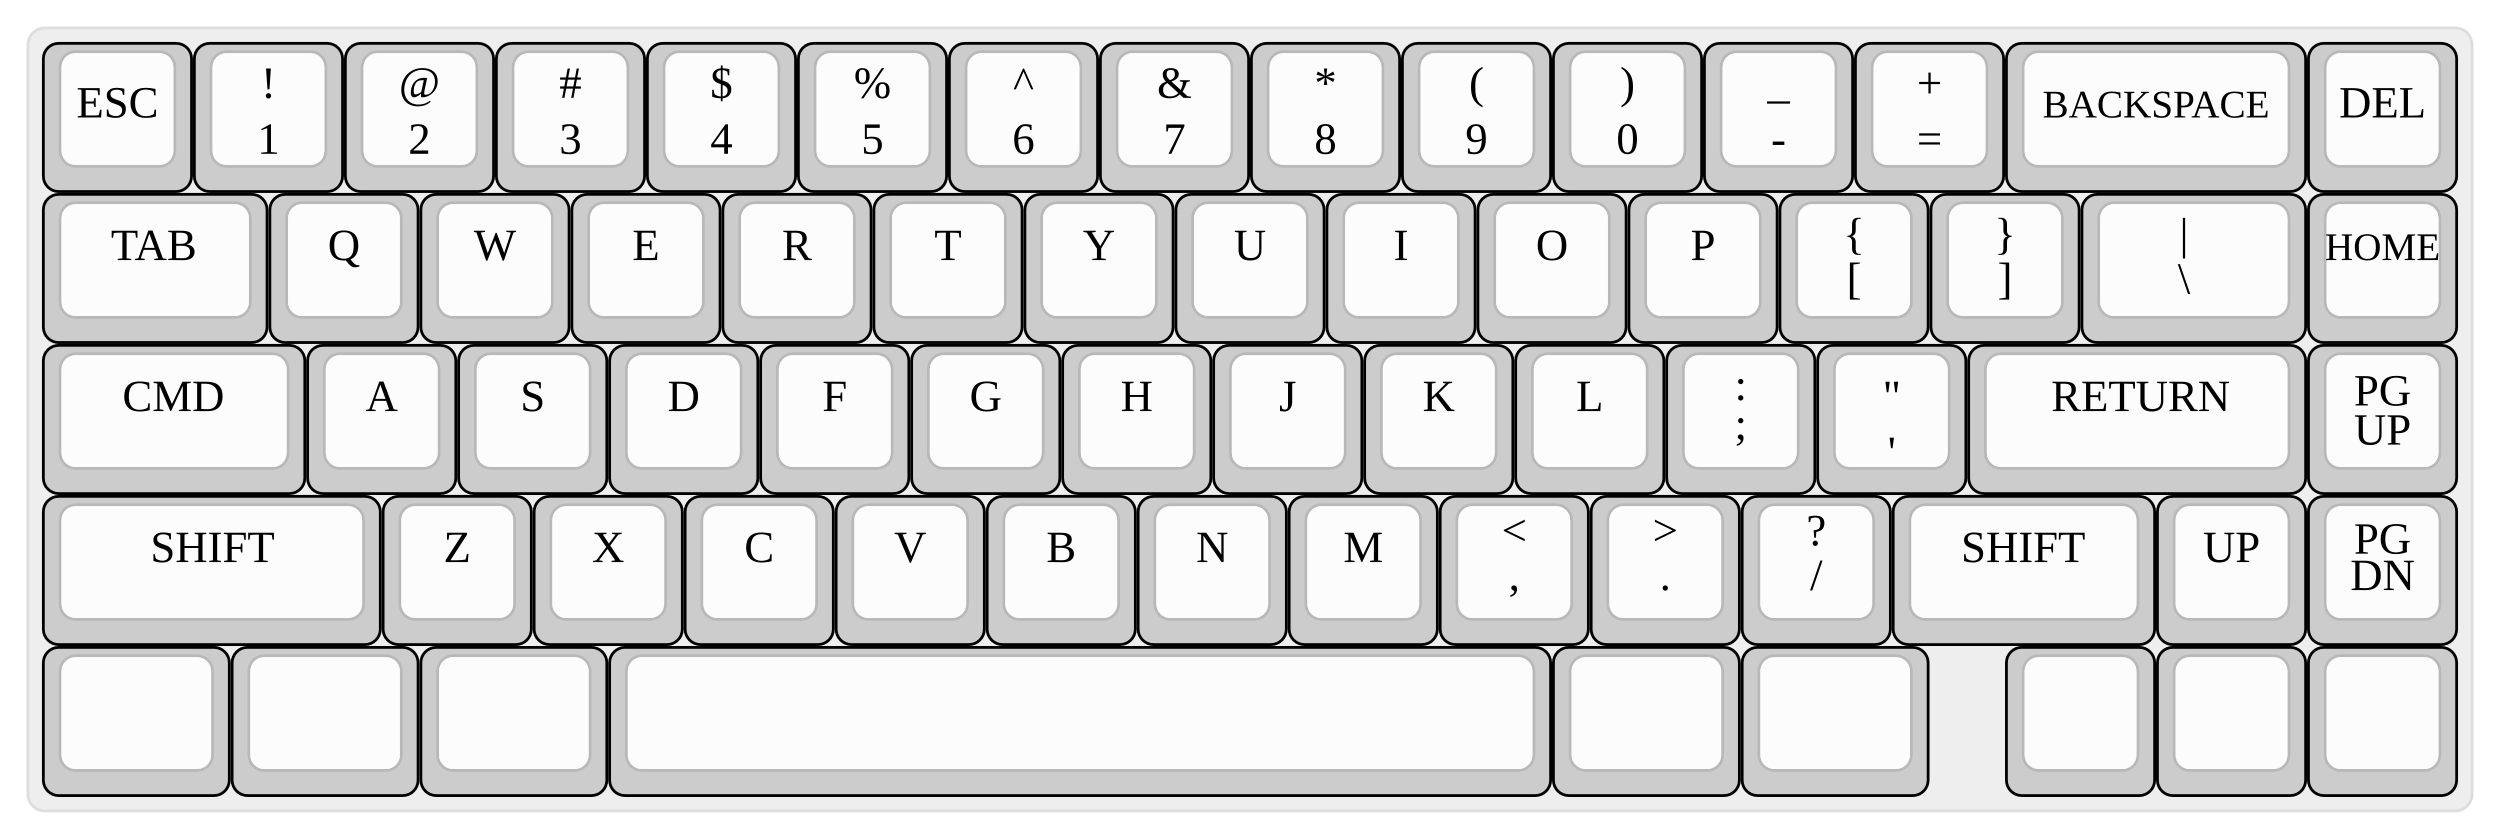
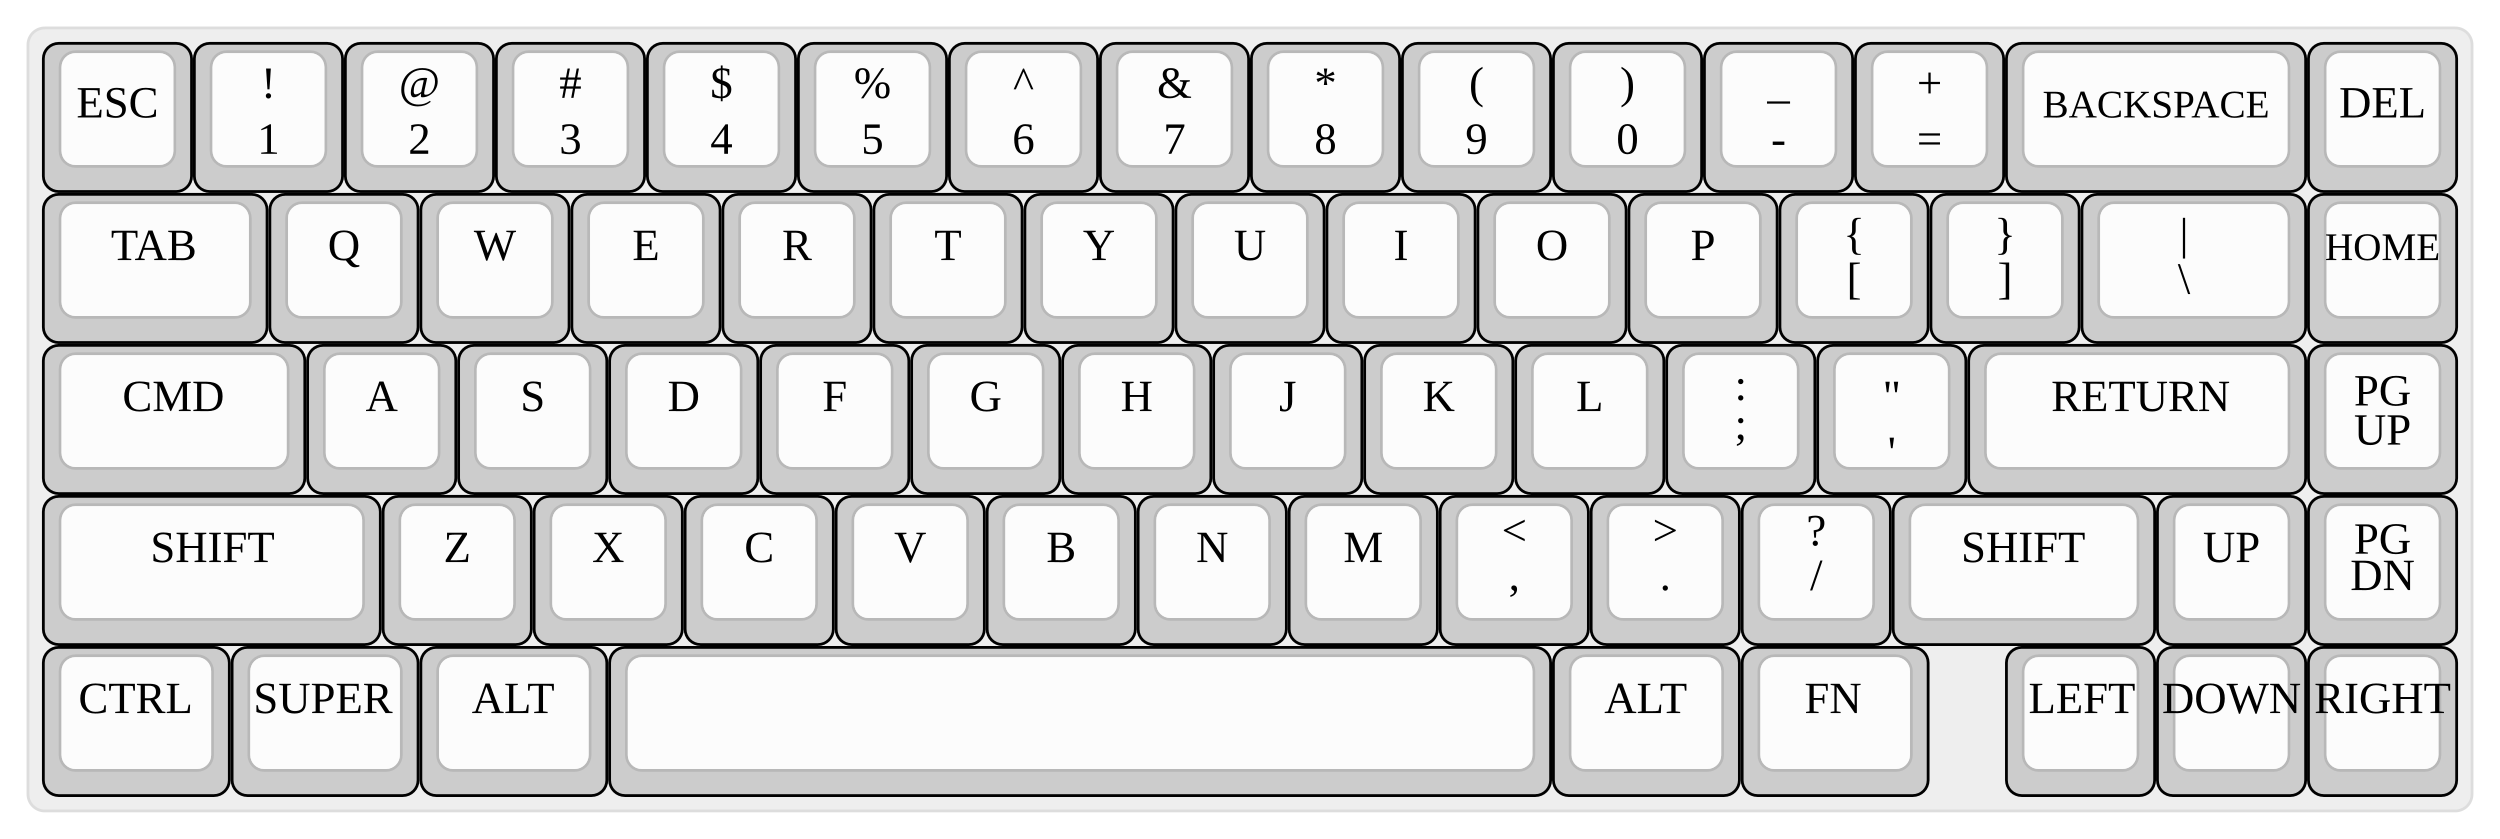
<svg xmlns="http://www.w3.org/2000/svg" xmlns:xlink="http://www.w3.org/1999/xlink" width="894px" height="300px" viewBox="0 0 894 300">
  <style type="text/css">
    .keycap .border { stroke: black; stroke-width: 2; }
    .keycap .inner.border { stroke: rgba(0,0,0,.1); }
    </style>
  <defs>
    <linearGradient id="DCS">
      <stop offset="0%" stop-color="black" stop-opacity="0" />
      <stop offset="40%" stop-color="black" stop-opacity="0.1" />
      <stop offset="60%" stop-color="black" stop-opacity="0.1" />
      <stop offset="100%" stop-color="black" stop-opacity="0" />
    </linearGradient>
    <linearGradient id="SPACE" x1="0%" x2="0%" y1="0%" y2="100%">
      <stop offset="0%" stop-color="black" stop-opacity="0.1" />
      <stop offset="20%" stop-color="black" stop-opacity="0.0" />
      <stop offset="40%" stop-color="black" stop-opacity="0.0" />
      <stop offset="100%" stop-color="black" stop-opacity="0.1" />
    </linearGradient>
    <radialGradient id="DSA">
      <stop offset="0%" stop-color="black" stop-opacity="0.1" />
      <stop offset="10%" stop-color="black" stop-opacity="0.1" />
      <stop offset="100%" stop-color="black" stop-opacity="0" />
    </radialGradient>
    <radialGradient id="SA" xlink:href="#DSA" />
  </defs>
  <g transform="translate(10,10)">
    <rect width="874" height="280" stroke="#ddd" stroke-width="1" fill="#eeeeee" rx="6" />
    <g transform="translate(5,5)">
      <g class="  keycap">
        <rect x="1" y="1" width="52" height="52" rx="5" fill="#cccccc" class="outer border" />
        <rect x="1" y="1" width="52" height="52" rx="5" fill="#cccccc" />
        <rect x="7" y="4" width="40" height="40" rx="5" fill="#fcfcfc" class="inner border" />
        <rect x="7" y="4" width="40" height="40" rx="5" fill="#fcfcfc" />
        <text x="27" y="27" text-anchor="middle" font-size="16">ESC</text>
      </g>
      <g class="  keycap">
        <rect x="55" y="1" width="52" height="52" rx="5" fill="#cccccc" class="outer border" />
        <rect x="55" y="1" width="52" height="52" rx="5" fill="#cccccc" />
        <rect x="61" y="4" width="40" height="40" rx="5" fill="#fcfcfc" class="inner border" />
        <rect x="61" y="4" width="40" height="40" rx="5" fill="#fcfcfc" />
        <text x="81" y="20" text-anchor="middle" font-size="16">!</text>
        <text x="81" y="40" text-anchor="middle" font-size="16">1</text>
      </g>
      <g class="  keycap">
        <rect x="109" y="1" width="52" height="52" rx="5" fill="#cccccc" class="outer border" />
        <rect x="109" y="1" width="52" height="52" rx="5" fill="#cccccc" />
        <rect x="115" y="4" width="40" height="40" rx="5" fill="#fcfcfc" class="inner border" />
        <rect x="115" y="4" width="40" height="40" rx="5" fill="#fcfcfc" />
        <text x="135" y="20" text-anchor="middle" font-size="16">@</text>
        <text x="135" y="40" text-anchor="middle" font-size="16">2</text>
      </g>
      <g class="  keycap">
        <rect x="163" y="1" width="52" height="52" rx="5" fill="#cccccc" class="outer border" />
        <rect x="163" y="1" width="52" height="52" rx="5" fill="#cccccc" />
        <rect x="169" y="4" width="40" height="40" rx="5" fill="#fcfcfc" class="inner border" />
        <rect x="169" y="4" width="40" height="40" rx="5" fill="#fcfcfc" />
        <text x="189" y="20" text-anchor="middle" font-size="16">#</text>
        <text x="189" y="40" text-anchor="middle" font-size="16">3</text>
      </g>
      <g class="  keycap">
        <rect x="217" y="1" width="52" height="52" rx="5" fill="#cccccc" class="outer border" />
        <rect x="217" y="1" width="52" height="52" rx="5" fill="#cccccc" />
        <rect x="223" y="4" width="40" height="40" rx="5" fill="#fcfcfc" class="inner border" />
        <rect x="223" y="4" width="40" height="40" rx="5" fill="#fcfcfc" />
        <text x="243" y="20" text-anchor="middle" font-size="16">$</text>
        <text x="243" y="40" text-anchor="middle" font-size="16">4</text>
      </g>
      <g class="  keycap">
        <rect x="271" y="1" width="52" height="52" rx="5" fill="#cccccc" class="outer border" />
        <rect x="271" y="1" width="52" height="52" rx="5" fill="#cccccc" />
        <rect x="277" y="4" width="40" height="40" rx="5" fill="#fcfcfc" class="inner border" />
        <rect x="277" y="4" width="40" height="40" rx="5" fill="#fcfcfc" />
        <text x="297" y="20" text-anchor="middle" font-size="16">%</text>
        <text x="297" y="40" text-anchor="middle" font-size="16">5</text>
      </g>
      <g class="  keycap">
        <rect x="325" y="1" width="52" height="52" rx="5" fill="#cccccc" class="outer border" />
        <rect x="325" y="1" width="52" height="52" rx="5" fill="#cccccc" />
        <rect x="331" y="4" width="40" height="40" rx="5" fill="#fcfcfc" class="inner border" />
        <rect x="331" y="4" width="40" height="40" rx="5" fill="#fcfcfc" />
        <text x="351" y="20" text-anchor="middle" font-size="16">^</text>
        <text x="351" y="40" text-anchor="middle" font-size="16">6</text>
      </g>
      <g class="  keycap">
        <rect x="379" y="1" width="52" height="52" rx="5" fill="#cccccc" class="outer border" />
        <rect x="379" y="1" width="52" height="52" rx="5" fill="#cccccc" />
        <rect x="385" y="4" width="40" height="40" rx="5" fill="#fcfcfc" class="inner border" />
        <rect x="385" y="4" width="40" height="40" rx="5" fill="#fcfcfc" />
        <text x="405" y="20" text-anchor="middle" font-size="16">&amp;</text>
        <text x="405" y="40" text-anchor="middle" font-size="16">7</text>
      </g>
      <g class="  keycap">
        <rect x="433" y="1" width="52" height="52" rx="5" fill="#cccccc" class="outer border" />
        <rect x="433" y="1" width="52" height="52" rx="5" fill="#cccccc" />
        <rect x="439" y="4" width="40" height="40" rx="5" fill="#fcfcfc" class="inner border" />
        <rect x="439" y="4" width="40" height="40" rx="5" fill="#fcfcfc" />
        <text x="459" y="20" text-anchor="middle" font-size="16">*</text>
        <text x="459" y="40" text-anchor="middle" font-size="16">8</text>
      </g>
      <g class="  keycap">
        <rect x="487" y="1" width="52" height="52" rx="5" fill="#cccccc" class="outer border" />
        <rect x="487" y="1" width="52" height="52" rx="5" fill="#cccccc" />
        <rect x="493" y="4" width="40" height="40" rx="5" fill="#fcfcfc" class="inner border" />
        <rect x="493" y="4" width="40" height="40" rx="5" fill="#fcfcfc" />
        <text x="513" y="20" text-anchor="middle" font-size="16">(</text>
        <text x="513" y="40" text-anchor="middle" font-size="16">9</text>
      </g>
      <g class="  keycap">
        <rect x="541" y="1" width="52" height="52" rx="5" fill="#cccccc" class="outer border" />
        <rect x="541" y="1" width="52" height="52" rx="5" fill="#cccccc" />
        <rect x="547" y="4" width="40" height="40" rx="5" fill="#fcfcfc" class="inner border" />
        <rect x="547" y="4" width="40" height="40" rx="5" fill="#fcfcfc" />
        <text x="567" y="20" text-anchor="middle" font-size="16">)</text>
        <text x="567" y="40" text-anchor="middle" font-size="16">0</text>
      </g>
      <g class="  keycap">
        <rect x="595" y="1" width="52" height="52" rx="5" fill="#cccccc" class="outer border" />
        <rect x="595" y="1" width="52" height="52" rx="5" fill="#cccccc" />
        <rect x="601" y="4" width="40" height="40" rx="5" fill="#fcfcfc" class="inner border" />
        <rect x="601" y="4" width="40" height="40" rx="5" fill="#fcfcfc" />
        <text x="621" y="20" text-anchor="middle" font-size="16">_</text>
        <text x="621" y="40" text-anchor="middle" font-size="16">-</text>
      </g>
      <g class="  keycap">
        <rect x="649" y="1" width="52" height="52" rx="5" fill="#cccccc" class="outer border" />
        <rect x="649" y="1" width="52" height="52" rx="5" fill="#cccccc" />
        <rect x="655" y="4" width="40" height="40" rx="5" fill="#fcfcfc" class="inner border" />
        <rect x="655" y="4" width="40" height="40" rx="5" fill="#fcfcfc" />
        <text x="675" y="20" text-anchor="middle" font-size="16">+</text>
        <text x="675" y="40" text-anchor="middle" font-size="16">=</text>
      </g>
      <g class="  keycap">
        <rect x="703" y="1" width="106" height="52" rx="5" fill="#cccccc" class="outer border" />
        <rect x="703" y="1" width="106" height="52" rx="5" fill="#cccccc" />
        <rect x="709" y="4" width="94" height="40" rx="5" fill="#fcfcfc" class="inner border" />
        <rect x="709" y="4" width="94" height="40" rx="5" fill="#fcfcfc" />
        <text x="756" y="27" text-anchor="middle" font-size="14">BACKSPACE</text>
      </g>
      <g class="  keycap">
        <rect x="811" y="1" width="52" height="52" rx="5" fill="#cccccc" class="outer border" />
        <rect x="811" y="1" width="52" height="52" rx="5" fill="#cccccc" />
        <rect x="817" y="4" width="40" height="40" rx="5" fill="#fcfcfc" class="inner border" />
        <rect x="817" y="4" width="40" height="40" rx="5" fill="#fcfcfc" />
        <text x="837" y="27" text-anchor="middle" font-size="16">DEL</text>
      </g>
      <g class="  keycap">
        <rect x="1" y="55" width="79" height="52" rx="5" fill="#cccccc" class="outer border" />
        <rect x="1" y="55" width="79" height="52" rx="5" fill="#cccccc" />
        <rect x="7" y="58" width="67" height="40" rx="5" fill="#fcfcfc" class="inner border" />
        <rect x="7" y="58" width="67" height="40" rx="5" fill="#fcfcfc" />
        <text x="40" y="78" text-anchor="middle" font-size="16">TAB</text>
      </g>
      <g class="  keycap">
        <rect x="82" y="55" width="52" height="52" rx="5" fill="#cccccc" class="outer border" />
        <rect x="82" y="55" width="52" height="52" rx="5" fill="#cccccc" />
        <rect x="88" y="58" width="40" height="40" rx="5" fill="#fcfcfc" class="inner border" />
        <rect x="88" y="58" width="40" height="40" rx="5" fill="#fcfcfc" />
        <text x="108" y="78" text-anchor="middle" font-size="16">Q</text>
      </g>
      <g class="  keycap">
        <rect x="136" y="55" width="52" height="52" rx="5" fill="#cccccc" class="outer border" />
        <rect x="136" y="55" width="52" height="52" rx="5" fill="#cccccc" />
        <rect x="142" y="58" width="40" height="40" rx="5" fill="#fcfcfc" class="inner border" />
        <rect x="142" y="58" width="40" height="40" rx="5" fill="#fcfcfc" />
        <text x="162" y="78" text-anchor="middle" font-size="16">W</text>
      </g>
      <g class="  keycap">
        <rect x="190" y="55" width="52" height="52" rx="5" fill="#cccccc" class="outer border" />
        <rect x="190" y="55" width="52" height="52" rx="5" fill="#cccccc" />
        <rect x="196" y="58" width="40" height="40" rx="5" fill="#fcfcfc" class="inner border" />
        <rect x="196" y="58" width="40" height="40" rx="5" fill="#fcfcfc" />
        <text x="216" y="78" text-anchor="middle" font-size="16">E</text>
      </g>
      <g class="  keycap">
        <rect x="244" y="55" width="52" height="52" rx="5" fill="#cccccc" class="outer border" />
        <rect x="244" y="55" width="52" height="52" rx="5" fill="#cccccc" />
        <rect x="250" y="58" width="40" height="40" rx="5" fill="#fcfcfc" class="inner border" />
        <rect x="250" y="58" width="40" height="40" rx="5" fill="#fcfcfc" />
        <text x="270" y="78" text-anchor="middle" font-size="16">R</text>
      </g>
      <g class="  keycap">
        <rect x="298" y="55" width="52" height="52" rx="5" fill="#cccccc" class="outer border" />
        <rect x="298" y="55" width="52" height="52" rx="5" fill="#cccccc" />
        <rect x="304" y="58" width="40" height="40" rx="5" fill="#fcfcfc" class="inner border" />
        <rect x="304" y="58" width="40" height="40" rx="5" fill="#fcfcfc" />
        <text x="324" y="78" text-anchor="middle" font-size="16">T</text>
      </g>
      <g class="  keycap">
        <rect x="352" y="55" width="52" height="52" rx="5" fill="#cccccc" class="outer border" />
        <rect x="352" y="55" width="52" height="52" rx="5" fill="#cccccc" />
        <rect x="358" y="58" width="40" height="40" rx="5" fill="#fcfcfc" class="inner border" />
        <rect x="358" y="58" width="40" height="40" rx="5" fill="#fcfcfc" />
        <text x="378" y="78" text-anchor="middle" font-size="16">Y</text>
      </g>
      <g class="  keycap">
        <rect x="406" y="55" width="52" height="52" rx="5" fill="#cccccc" class="outer border" />
        <rect x="406" y="55" width="52" height="52" rx="5" fill="#cccccc" />
        <rect x="412" y="58" width="40" height="40" rx="5" fill="#fcfcfc" class="inner border" />
        <rect x="412" y="58" width="40" height="40" rx="5" fill="#fcfcfc" />
        <text x="432" y="78" text-anchor="middle" font-size="16">U</text>
      </g>
      <g class="  keycap">
        <rect x="460" y="55" width="52" height="52" rx="5" fill="#cccccc" class="outer border" />
        <rect x="460" y="55" width="52" height="52" rx="5" fill="#cccccc" />
        <rect x="466" y="58" width="40" height="40" rx="5" fill="#fcfcfc" class="inner border" />
        <rect x="466" y="58" width="40" height="40" rx="5" fill="#fcfcfc" />
        <text x="486" y="78" text-anchor="middle" font-size="16">I</text>
      </g>
      <g class="  keycap">
        <rect x="514" y="55" width="52" height="52" rx="5" fill="#cccccc" class="outer border" />
        <rect x="514" y="55" width="52" height="52" rx="5" fill="#cccccc" />
        <rect x="520" y="58" width="40" height="40" rx="5" fill="#fcfcfc" class="inner border" />
        <rect x="520" y="58" width="40" height="40" rx="5" fill="#fcfcfc" />
        <text x="540" y="78" text-anchor="middle" font-size="16">O</text>
      </g>
      <g class="  keycap">
        <rect x="568" y="55" width="52" height="52" rx="5" fill="#cccccc" class="outer border" />
        <rect x="568" y="55" width="52" height="52" rx="5" fill="#cccccc" />
        <rect x="574" y="58" width="40" height="40" rx="5" fill="#fcfcfc" class="inner border" />
        <rect x="574" y="58" width="40" height="40" rx="5" fill="#fcfcfc" />
        <text x="594" y="78" text-anchor="middle" font-size="16">P</text>
      </g>
      <g class="  keycap">
        <rect x="622" y="55" width="52" height="52" rx="5" fill="#cccccc" class="outer border" />
        <rect x="622" y="55" width="52" height="52" rx="5" fill="#cccccc" />
        <rect x="628" y="58" width="40" height="40" rx="5" fill="#fcfcfc" class="inner border" />
        <rect x="628" y="58" width="40" height="40" rx="5" fill="#fcfcfc" />
        <text x="648" y="74" text-anchor="middle" font-size="16">{</text>
        <text x="648" y="90" text-anchor="middle" font-size="16">[</text>
      </g>
      <g class="  keycap">
        <rect x="676" y="55" width="52" height="52" rx="5" fill="#cccccc" class="outer border" />
        <rect x="676" y="55" width="52" height="52" rx="5" fill="#cccccc" />
        <rect x="682" y="58" width="40" height="40" rx="5" fill="#fcfcfc" class="inner border" />
        <rect x="682" y="58" width="40" height="40" rx="5" fill="#fcfcfc" />
        <text x="702" y="74" text-anchor="middle" font-size="16">}</text>
        <text x="702" y="90" text-anchor="middle" font-size="16">]</text>
      </g>
      <g class="  keycap">
        <rect x="730" y="55" width="79" height="52" rx="5" fill="#cccccc" class="outer border" />
        <rect x="730" y="55" width="79" height="52" rx="5" fill="#cccccc" />
        <rect x="736" y="58" width="67" height="40" rx="5" fill="#fcfcfc" class="inner border" />
        <rect x="736" y="58" width="67" height="40" rx="5" fill="#fcfcfc" />
        <text x="766" y="74" text-anchor="middle" font-size="16">|</text>
        <text x="766" y="90" text-anchor="middle" font-size="16">\</text>
      </g>
      <g class="  keycap">
        <rect x="811" y="55" width="52" height="52" rx="5" fill="#cccccc" class="outer border" />
        <rect x="811" y="55" width="52" height="52" rx="5" fill="#cccccc" />
        <rect x="817" y="58" width="40" height="40" rx="5" fill="#fcfcfc" class="inner border" />
        <rect x="817" y="58" width="40" height="40" rx="5" fill="#fcfcfc" />
        <text x="837" y="78" text-anchor="middle" font-size="14">HOME</text>
      </g>
      <g class="  keycap">
        <rect x="1" y="109" width="92.5" height="52" rx="5" fill="#cccccc" class="outer border" />
        <rect x="1" y="109" width="92.5" height="52" rx="5" fill="#cccccc" />
        <rect x="7" y="112" width="80.5" height="40" rx="5" fill="#fcfcfc" class="inner border" />
        <rect x="7" y="112" width="80.5" height="40" rx="5" fill="#fcfcfc" />
        <text x="47" y="132" text-anchor="middle" font-size="16">CMD</text>
      </g>
      <g class="  keycap">
        <rect x="95.5" y="109" width="52" height="52" rx="5" fill="#cccccc" class="outer border" />
        <rect x="95.5" y="109" width="52" height="52" rx="5" fill="#cccccc" />
        <rect x="101.5" y="112" width="40" height="40" rx="5" fill="#fcfcfc" class="inner border" />
        <rect x="101.5" y="112" width="40" height="40" rx="5" fill="#fcfcfc" />
        <text x="121.5" y="132" text-anchor="middle" font-size="16">A</text>
      </g>
      <g class="  keycap">
        <rect x="149.5" y="109" width="52" height="52" rx="5" fill="#cccccc" class="outer border" />
        <rect x="149.5" y="109" width="52" height="52" rx="5" fill="#cccccc" />
        <rect x="155.5" y="112" width="40" height="40" rx="5" fill="#fcfcfc" class="inner border" />
        <rect x="155.5" y="112" width="40" height="40" rx="5" fill="#fcfcfc" />
        <text x="175.5" y="132" text-anchor="middle" font-size="16">S</text>
      </g>
      <g class="  keycap">
        <rect x="203.5" y="109" width="52" height="52" rx="5" fill="#cccccc" class="outer border" />
        <rect x="203.5" y="109" width="52" height="52" rx="5" fill="#cccccc" />
        <rect x="209.5" y="112" width="40" height="40" rx="5" fill="#fcfcfc" class="inner border" />
        <rect x="209.5" y="112" width="40" height="40" rx="5" fill="#fcfcfc" />
        <text x="229.5" y="132" text-anchor="middle" font-size="16">D</text>
      </g>
      <g class="  keycap">
        <rect x="257.5" y="109" width="52" height="52" rx="5" fill="#cccccc" class="outer border" />
        <rect x="257.5" y="109" width="52" height="52" rx="5" fill="#cccccc" />
        <rect x="263.5" y="112" width="40" height="40" rx="5" fill="#fcfcfc" class="inner border" />
        <rect x="263.5" y="112" width="40" height="40" rx="5" fill="#fcfcfc" />
        <text x="283.5" y="132" text-anchor="middle" font-size="16">F</text>
      </g>
      <g class="  keycap">
        <rect x="311.5" y="109" width="52" height="52" rx="5" fill="#cccccc" class="outer border" />
        <rect x="311.5" y="109" width="52" height="52" rx="5" fill="#cccccc" />
        <rect x="317.5" y="112" width="40" height="40" rx="5" fill="#fcfcfc" class="inner border" />
        <rect x="317.5" y="112" width="40" height="40" rx="5" fill="#fcfcfc" />
        <text x="337.5" y="132" text-anchor="middle" font-size="16">G</text>
      </g>
      <g class="  keycap">
        <rect x="365.5" y="109" width="52" height="52" rx="5" fill="#cccccc" class="outer border" />
        <rect x="365.5" y="109" width="52" height="52" rx="5" fill="#cccccc" />
        <rect x="371.5" y="112" width="40" height="40" rx="5" fill="#fcfcfc" class="inner border" />
        <rect x="371.5" y="112" width="40" height="40" rx="5" fill="#fcfcfc" />
        <text x="391.5" y="132" text-anchor="middle" font-size="16">H</text>
      </g>
      <g class="  keycap">
        <rect x="419.5" y="109" width="52" height="52" rx="5" fill="#cccccc" class="outer border" />
        <rect x="419.5" y="109" width="52" height="52" rx="5" fill="#cccccc" />
        <rect x="425.5" y="112" width="40" height="40" rx="5" fill="#fcfcfc" class="inner border" />
        <rect x="425.5" y="112" width="40" height="40" rx="5" fill="#fcfcfc" />
        <text x="445.5" y="132" text-anchor="middle" font-size="16">J</text>
      </g>
      <g class="  keycap">
        <rect x="473.5" y="109" width="52" height="52" rx="5" fill="#cccccc" class="outer border" />
        <rect x="473.5" y="109" width="52" height="52" rx="5" fill="#cccccc" />
        <rect x="479.5" y="112" width="40" height="40" rx="5" fill="#fcfcfc" class="inner border" />
        <rect x="479.5" y="112" width="40" height="40" rx="5" fill="#fcfcfc" />
        <text x="499.5" y="132" text-anchor="middle" font-size="16">K</text>
      </g>
      <g class="  keycap">
        <rect x="527.5" y="109" width="52" height="52" rx="5" fill="#cccccc" class="outer border" />
        <rect x="527.5" y="109" width="52" height="52" rx="5" fill="#cccccc" />
        <rect x="533.5" y="112" width="40" height="40" rx="5" fill="#fcfcfc" class="inner border" />
        <rect x="533.5" y="112" width="40" height="40" rx="5" fill="#fcfcfc" />
        <text x="553.5" y="132" text-anchor="middle" font-size="16">L</text>
      </g>
      <g class="  keycap">
        <rect x="581.5" y="109" width="52" height="52" rx="5" fill="#cccccc" class="outer border" />
        <rect x="581.5" y="109" width="52" height="52" rx="5" fill="#cccccc" />
        <rect x="587.5" y="112" width="40" height="40" rx="5" fill="#fcfcfc" class="inner border" />
        <rect x="587.5" y="112" width="40" height="40" rx="5" fill="#fcfcfc" />
        <text x="607.5" y="128" text-anchor="middle" font-size="16">:</text>
        <text x="607.5" y="142" text-anchor="middle" font-size="16">;</text>
      </g>
      <g class="  keycap">
        <rect x="635.5" y="109" width="52" height="52" rx="5" fill="#cccccc" class="outer border" />
        <rect x="635.5" y="109" width="52" height="52" rx="5" fill="#cccccc" />
        <rect x="641.5" y="112" width="40" height="40" rx="5" fill="#fcfcfc" class="inner border" />
        <rect x="641.5" y="112" width="40" height="40" rx="5" fill="#fcfcfc" />
        <text x="661.5" y="132" text-anchor="middle" font-size="16">"</text>
        <text x="661.5" y="152" text-anchor="middle" font-size="16">'</text>
      </g>
      <g class="  keycap">
        <rect x="689.5" y="109" width="119.5" height="52" rx="5" fill="#cccccc" class="outer border" />
        <rect x="689.5" y="109" width="119.5" height="52" rx="5" fill="#cccccc" />
        <rect x="695.5" y="112" width="107.5" height="40" rx="5" fill="#fcfcfc" class="inner border" />
        <rect x="695.5" y="112" width="107.5" height="40" rx="5" fill="#fcfcfc" />
        <text x="750.5" y="132" text-anchor="middle" font-size="16">RETURN</text>
      </g>
      <g class="  keycap">
        <rect x="811" y="109" width="52" height="52" rx="5" fill="#cccccc" class="outer border" />
        <rect x="811" y="109" width="52" height="52" rx="5" fill="#cccccc" />
        <rect x="817" y="112" width="40" height="40" rx="5" fill="#fcfcfc" class="inner border" />
        <rect x="817" y="112" width="40" height="40" rx="5" fill="#fcfcfc" />
        <text x="837" y="130" text-anchor="middle" font-size="16">PG</text>
        <text x="837" y="144" text-anchor="middle" font-size="16">UP</text>
      </g>
      <g class="  keycap">
        <rect x="1" y="163" width="119.5" height="52" rx="5" fill="#cccccc" class="outer border" />
        <rect x="1" y="163" width="119.5" height="52" rx="5" fill="#cccccc" />
        <rect x="7" y="166" width="107.5" height="40" rx="5" fill="#fcfcfc" class="inner border" />
        <rect x="7" y="166" width="107.5" height="40" rx="5" fill="#fcfcfc" />
        <text x="61" y="186" text-anchor="middle" font-size="16">SHIFT</text>
      </g>
      <g class="  keycap">
        <rect x="122.5" y="163" width="52" height="52" rx="5" fill="#cccccc" class="outer border" />
        <rect x="122.5" y="163" width="52" height="52" rx="5" fill="#cccccc" />
        <rect x="128.5" y="166" width="40" height="40" rx="5" fill="#fcfcfc" class="inner border" />
        <rect x="128.5" y="166" width="40" height="40" rx="5" fill="#fcfcfc" />
        <text x="148.5" y="186" text-anchor="middle" font-size="16">Z</text>
      </g>
      <g class="  keycap">
        <rect x="176.5" y="163" width="52" height="52" rx="5" fill="#cccccc" class="outer border" />
        <rect x="176.5" y="163" width="52" height="52" rx="5" fill="#cccccc" />
        <rect x="182.5" y="166" width="40" height="40" rx="5" fill="#fcfcfc" class="inner border" />
        <rect x="182.5" y="166" width="40" height="40" rx="5" fill="#fcfcfc" />
        <text x="202.5" y="186" text-anchor="middle" font-size="16">X</text>
      </g>
      <g class="  keycap">
        <rect x="230.5" y="163" width="52" height="52" rx="5" fill="#cccccc" class="outer border" />
        <rect x="230.5" y="163" width="52" height="52" rx="5" fill="#cccccc" />
        <rect x="236.5" y="166" width="40" height="40" rx="5" fill="#fcfcfc" class="inner border" />
        <rect x="236.5" y="166" width="40" height="40" rx="5" fill="#fcfcfc" />
        <text x="256.5" y="186" text-anchor="middle" font-size="16">C</text>
      </g>
      <g class="  keycap">
        <rect x="284.5" y="163" width="52" height="52" rx="5" fill="#cccccc" class="outer border" />
        <rect x="284.5" y="163" width="52" height="52" rx="5" fill="#cccccc" />
        <rect x="290.5" y="166" width="40" height="40" rx="5" fill="#fcfcfc" class="inner border" />
        <rect x="290.5" y="166" width="40" height="40" rx="5" fill="#fcfcfc" />
        <text x="310.5" y="186" text-anchor="middle" font-size="16">V</text>
      </g>
      <g class="  keycap">
        <rect x="338.5" y="163" width="52" height="52" rx="5" fill="#cccccc" class="outer border" />
        <rect x="338.5" y="163" width="52" height="52" rx="5" fill="#cccccc" />
        <rect x="344.5" y="166" width="40" height="40" rx="5" fill="#fcfcfc" class="inner border" />
        <rect x="344.5" y="166" width="40" height="40" rx="5" fill="#fcfcfc" />
        <text x="364.5" y="186" text-anchor="middle" font-size="16">B</text>
      </g>
      <g class="  keycap">
        <rect x="392.5" y="163" width="52" height="52" rx="5" fill="#cccccc" class="outer border" />
        <rect x="392.5" y="163" width="52" height="52" rx="5" fill="#cccccc" />
        <rect x="398.5" y="166" width="40" height="40" rx="5" fill="#fcfcfc" class="inner border" />
        <rect x="398.5" y="166" width="40" height="40" rx="5" fill="#fcfcfc" />
        <text x="418.5" y="186" text-anchor="middle" font-size="16">N</text>
      </g>
      <g class="  keycap">
        <rect x="446.5" y="163" width="52" height="52" rx="5" fill="#cccccc" class="outer border" />
        <rect x="446.5" y="163" width="52" height="52" rx="5" fill="#cccccc" />
        <rect x="452.5" y="166" width="40" height="40" rx="5" fill="#fcfcfc" class="inner border" />
        <rect x="452.5" y="166" width="40" height="40" rx="5" fill="#fcfcfc" />
        <text x="472.5" y="186" text-anchor="middle" font-size="16">M</text>
      </g>
      <g class="  keycap">
        <rect x="500.5" y="163" width="52" height="52" rx="5" fill="#cccccc" class="outer border" />
        <rect x="500.5" y="163" width="52" height="52" rx="5" fill="#cccccc" />
        <rect x="506.5" y="166" width="40" height="40" rx="5" fill="#fcfcfc" class="inner border" />
        <rect x="506.5" y="166" width="40" height="40" rx="5" fill="#fcfcfc" />
        <text x="526.5" y="180" text-anchor="middle" font-size="16">&lt;</text>
        <text x="526.5" y="196" text-anchor="middle" font-size="16">,</text>
      </g>
      <g class="  keycap">
        <rect x="554.5" y="163" width="52" height="52" rx="5" fill="#cccccc" class="outer border" />
        <rect x="554.5" y="163" width="52" height="52" rx="5" fill="#cccccc" />
        <rect x="560.5" y="166" width="40" height="40" rx="5" fill="#fcfcfc" class="inner border" />
        <rect x="560.5" y="166" width="40" height="40" rx="5" fill="#fcfcfc" />
        <text x="580.5" y="180" text-anchor="middle" font-size="16">&gt;</text>
        <text x="580.5" y="196" text-anchor="middle" font-size="16">.</text>
      </g>
      <g class="  keycap">
        <rect x="608.5" y="163" width="52" height="52" rx="5" fill="#cccccc" class="outer border" />
        <rect x="608.5" y="163" width="52" height="52" rx="5" fill="#cccccc" />
        <rect x="614.5" y="166" width="40" height="40" rx="5" fill="#fcfcfc" class="inner border" />
        <rect x="614.5" y="166" width="40" height="40" rx="5" fill="#fcfcfc" />
        <text x="634.5" y="180" text-anchor="middle" font-size="16">?</text>
        <text x="634.5" y="196" text-anchor="middle" font-size="16">/</text>
      </g>
      <g class="  keycap">
        <rect x="662.5" y="163" width="92.5" height="52" rx="5" fill="#cccccc" class="outer border" />
        <rect x="662.5" y="163" width="92.5" height="52" rx="5" fill="#cccccc" />
        <rect x="668.5" y="166" width="80.5" height="40" rx="5" fill="#fcfcfc" class="inner border" />
        <rect x="668.5" y="166" width="80.5" height="40" rx="5" fill="#fcfcfc" />
        <text x="708.5" y="186" text-anchor="middle" font-size="16">SHIFT</text>
      </g>
      <g class="  keycap">
        <rect x="757" y="163" width="52" height="52" rx="5" fill="#cccccc" class="outer border" />
        <rect x="757" y="163" width="52" height="52" rx="5" fill="#cccccc" />
        <rect x="763" y="166" width="40" height="40" rx="5" fill="#fcfcfc" class="inner border" />
        <rect x="763" y="166" width="40" height="40" rx="5" fill="#fcfcfc" />
        <text x="783" y="186" text-anchor="middle" font-size="16">UP</text>
      </g>
      <g class="  keycap">
        <rect x="811" y="163" width="52" height="52" rx="5" fill="#cccccc" class="outer border" />
        <rect x="811" y="163" width="52" height="52" rx="5" fill="#cccccc" />
        <rect x="817" y="166" width="40" height="40" rx="5" fill="#fcfcfc" class="inner border" />
        <rect x="817" y="166" width="40" height="40" rx="5" fill="#fcfcfc" />
        <text x="837" y="183" text-anchor="middle" font-size="16">PG</text>
        <text x="837" y="196" text-anchor="middle" font-size="16">DN</text>
      </g>
      <g class="  keycap">
        <rect x="1" y="217" width="65.5" height="52" rx="5" fill="#cccccc" class="outer border" />
        <rect x="1" y="217" width="65.5" height="52" rx="5" fill="#cccccc" />
        <rect x="7" y="220" width="53.5" height="40" rx="5" fill="#fcfcfc" class="inner border" />
        <rect x="7" y="220" width="53.5" height="40" rx="5" fill="#fcfcfc" />
+         <text x="33.5" y="240" text-anchor="middle" font-size="16">CTRL</text>
      </g>
      <g class="  keycap">
        <rect x="68.5" y="217" width="65.5" height="52" rx="5" fill="#cccccc" class="outer border" />
        <rect x="68.5" y="217" width="65.5" height="52" rx="5" fill="#cccccc" />
        <rect x="74.5" y="220" width="53.5" height="40" rx="5" fill="#fcfcfc" class="inner border" />
        <rect x="74.5" y="220" width="53.5" height="40" rx="5" fill="#fcfcfc" />
+         <text x="100.5" y="240" text-anchor="middle" font-size="16">SUPER</text>
      </g>
      <g class="  keycap">
        <rect x="136" y="217" width="65.5" height="52" rx="5" fill="#cccccc" class="outer border" />
        <rect x="136" y="217" width="65.5" height="52" rx="5" fill="#cccccc" />
        <rect x="142" y="220" width="53.5" height="40" rx="5" fill="#fcfcfc" class="inner border" />
        <rect x="142" y="220" width="53.5" height="40" rx="5" fill="#fcfcfc" />
+         <text x="168.5" y="240" text-anchor="middle" font-size="16">ALT</text>
      </g>
      <g class="  keycap">
        <rect x="203.5" y="217" width="335.5" height="52" rx="5" fill="#cccccc" class="outer border" />
        <rect x="203.5" y="217" width="335.5" height="52" rx="5" fill="#cccccc" />
        <rect x="209.5" y="220" width="323.5" height="40" rx="5" fill="#fcfcfc" class="inner border" />
        <rect x="209.5" y="220" width="323.5" height="40" rx="5" fill="#fcfcfc" />
      </g>
      <g class="  keycap">
        <rect x="541" y="217" width="65.5" height="52" rx="5" fill="#cccccc" class="outer border" />
        <rect x="541" y="217" width="65.5" height="52" rx="5" fill="#cccccc" />
        <rect x="547" y="220" width="53.5" height="40" rx="5" fill="#fcfcfc" class="inner border" />
        <rect x="547" y="220" width="53.5" height="40" rx="5" fill="#fcfcfc" />
+         <text x="573.5" y="240" text-anchor="middle" font-size="16">ALT</text>
      </g>
      <g class="  keycap">
        <rect x="608.5" y="217" width="65.5" height="52" rx="5" fill="#cccccc" class="outer border" />
        <rect x="608.5" y="217" width="65.5" height="52" rx="5" fill="#cccccc" />
        <rect x="614.5" y="220" width="53.5" height="40" rx="5" fill="#fcfcfc" class="inner border" />
        <rect x="614.5" y="220" width="53.5" height="40" rx="5" fill="#fcfcfc" />
+         <text x="640.5" y="240" text-anchor="middle" font-size="16">FN</text>
      </g>
      <g class="  keycap">
        <rect x="703" y="217" width="52" height="52" rx="5" fill="#cccccc" class="outer border" />
        <rect x="703" y="217" width="52" height="52" rx="5" fill="#cccccc" />
        <rect x="709" y="220" width="40" height="40" rx="5" fill="#fcfcfc" class="inner border" />
        <rect x="709" y="220" width="40" height="40" rx="5" fill="#fcfcfc" />
+         <text x="729.5" y="240" text-anchor="middle" font-size="16">LEFT</text>
      </g>
      <g class="  keycap">
        <rect x="757" y="217" width="52" height="52" rx="5" fill="#cccccc" class="outer border" />
        <rect x="757" y="217" width="52" height="52" rx="5" fill="#cccccc" />
        <rect x="763" y="220" width="40" height="40" rx="5" fill="#fcfcfc" class="inner border" />
        <rect x="763" y="220" width="40" height="40" rx="5" fill="#fcfcfc" />
+         <text x="783" y="240" text-anchor="middle" font-size="16">DOWN</text>
      </g>
      <g class="  keycap">
        <rect x="811" y="217" width="52" height="52" rx="5" fill="#cccccc" class="outer border" />
        <rect x="811" y="217" width="52" height="52" rx="5" fill="#cccccc" />
        <rect x="817" y="220" width="40" height="40" rx="5" fill="#fcfcfc" class="inner border" />
        <rect x="817" y="220" width="40" height="40" rx="5" fill="#fcfcfc" />
+         <text x="837" y="240" text-anchor="middle" font-size="16">RIGHT</text>
      </g>
    </g>
  </g>
</svg>
